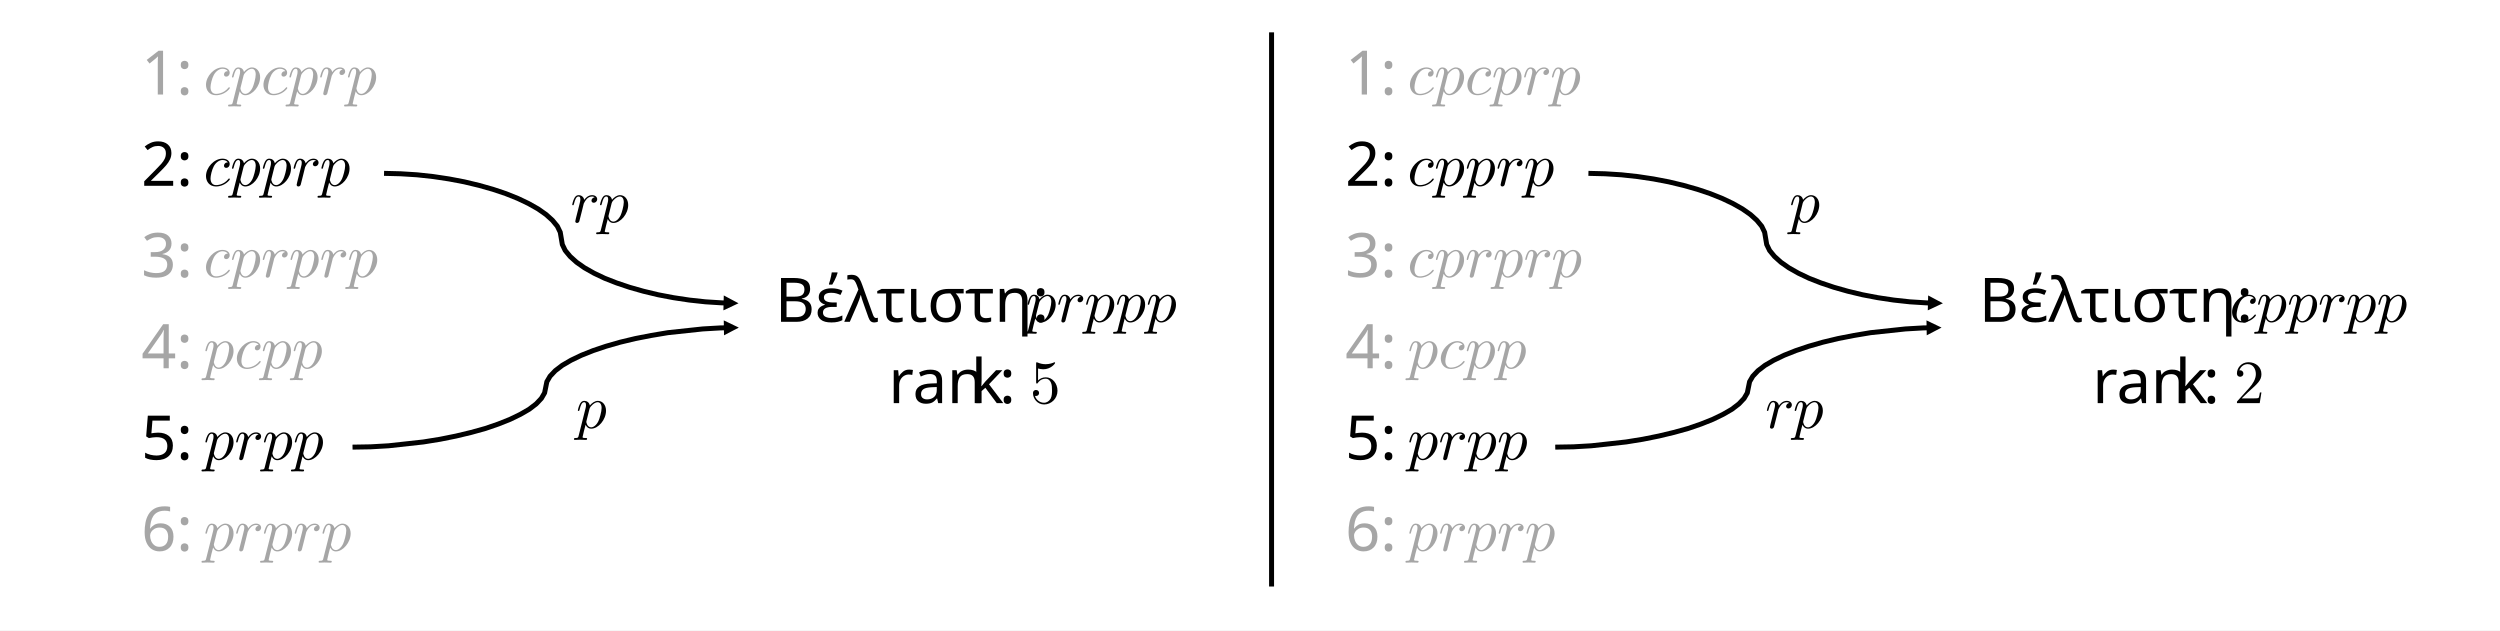
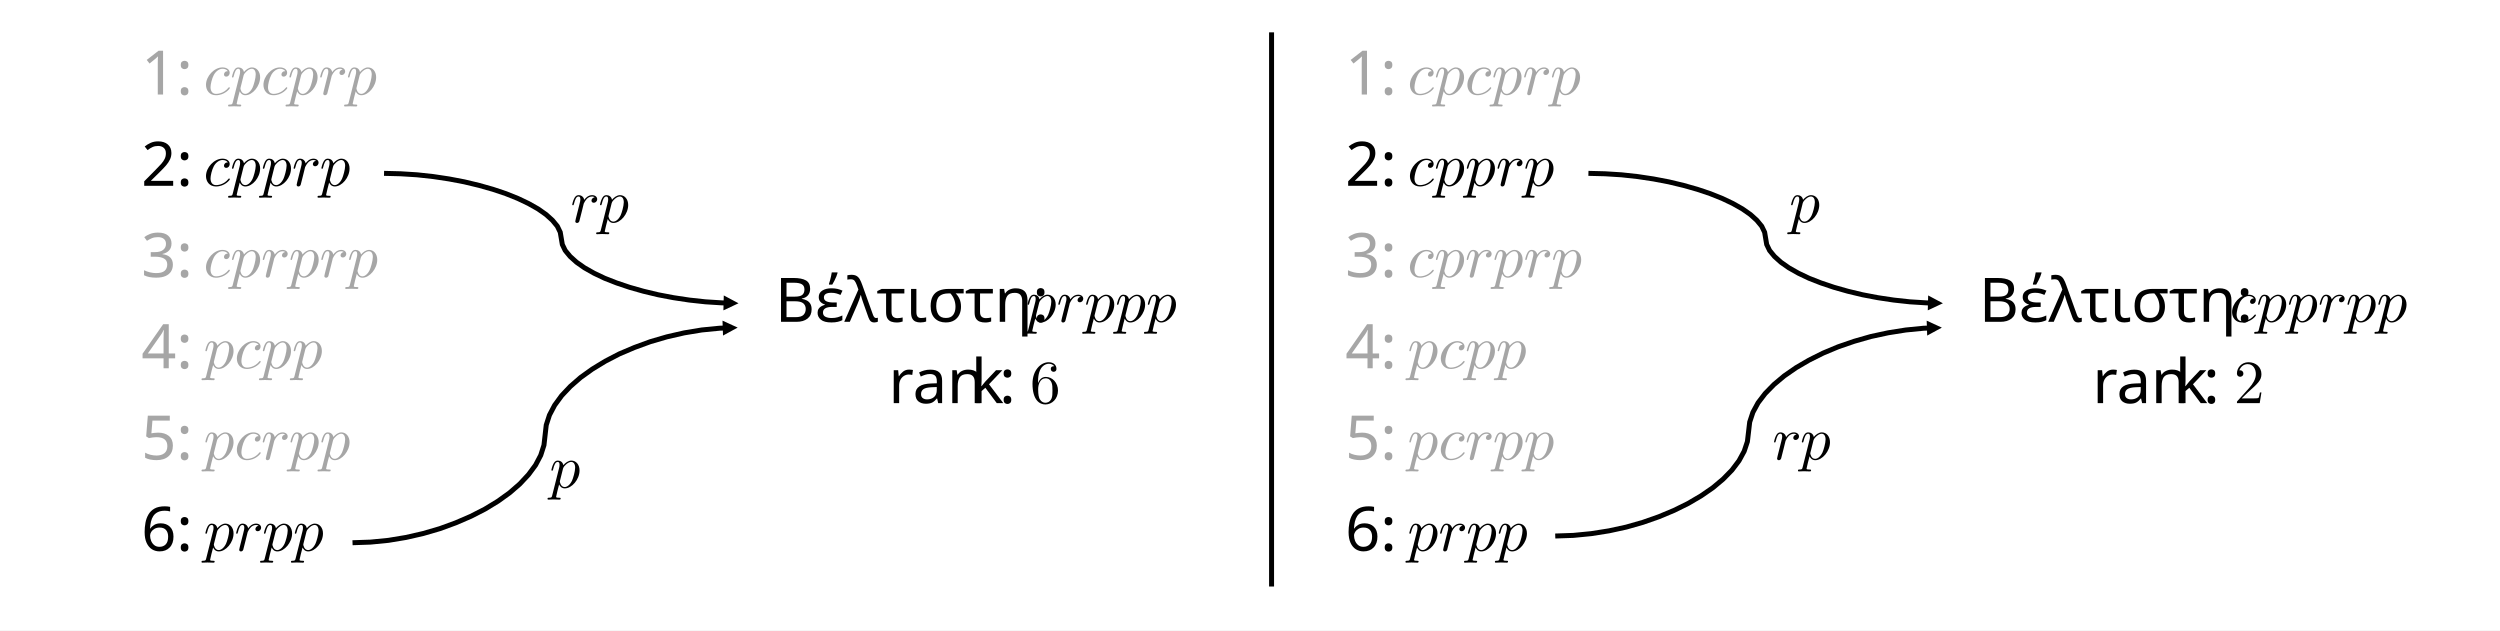
<svg xmlns="http://www.w3.org/2000/svg" width="1507" height="380" overflow="hidden">
  <defs>
    <clipPath id="clip0">
      <path d="M0 0 1507 0 1507 380 0 380Z" fill-rule="evenodd" clip-rule="evenodd" />
    </clipPath>
  </defs>
  <g clip-path="url(#clip0)">
    <rect x="0" y="0" width="1507" height="379.875" fill="#FFFFFF" transform="scale(1 1.00033)" />
    <text font-family="Calibri,Calibri_MSFontService,sans-serif" font-weight="400" font-size="37" transform="matrix(1 0 0 1.00033 85.1525 112)">2: </text>
    <text font-family="Cambria Math,Cambria Math_MSFontService,sans-serif" font-weight="400" font-size="37" transform="matrix(1 0 0 1.00033 122.657 112)">𝑐𝑝𝑝𝑟𝑝</text>
    <text fill="#A6A6A6" font-family="Calibri,Calibri_MSFontService,sans-serif" font-weight="400" font-size="37" transform="matrix(1 0 0 1.00033 85.1525 57)">1: </text>
    <text fill="#A6A6A6" font-family="Cambria Math,Cambria Math_MSFontService,sans-serif" font-weight="400" font-size="37" transform="matrix(1 0 0 1.00033 122.657 57)">𝑐𝑝𝑐𝑝𝑟𝑝</text>
    <text fill="#A6A6A6" font-family="Calibri,Calibri_MSFontService,sans-serif" font-weight="400" font-size="37" transform="matrix(1 0 0 1.00033 85.1525 167)">3: </text>
    <text fill="#A6A6A6" font-family="Cambria Math,Cambria Math_MSFontService,sans-serif" font-weight="400" font-size="37" transform="matrix(1 0 0 1.00033 122.657 167)">𝑐𝑝𝑟𝑝𝑟𝑝</text>
    <text fill="#A6A6A6" font-family="Calibri,Calibri_MSFontService,sans-serif" font-weight="400" font-size="37" transform="matrix(1 0 0 1.00033 85.1526 222)">4: </text>
    <text fill="#A6A6A6" font-family="Cambria Math,Cambria Math_MSFontService,sans-serif" font-weight="400" font-size="37" transform="matrix(1 0 0 1.00033 122.657 222)">𝑝𝑐𝑝𝑝</text>
-     <text font-family="Calibri,Calibri_MSFontService,sans-serif" font-weight="400" font-size="37" transform="matrix(1 0 0 1.00033 85.1525 277)">5: </text>
-     <text font-family="Cambria Math,Cambria Math_MSFontService,sans-serif" font-weight="400" font-size="37" transform="matrix(1 0 0 1.00033 122.657 277)">𝑝𝑟𝑝𝑝</text>
-     <text fill="#A6A6A6" font-family="Calibri,Calibri_MSFontService,sans-serif" font-weight="400" font-size="37" transform="matrix(1 0 0 1.00033 85.1525 332)">6: </text>
-     <text fill="#A6A6A6" font-family="Cambria Math,Cambria Math_MSFontService,sans-serif" font-weight="400" font-size="37" transform="matrix(1 0 0 1.00033 122.657 332)">𝑝𝑟𝑝𝑟𝑝</text>
+     <text fill="#A6A6A6" font-family="Calibri,Calibri_MSFontService,sans-serif" font-weight="400" font-size="37" transform="matrix(1 0 0 1.00033 85.1525 277)">5: </text>
+     <text fill="#A6A6A6" font-family="Cambria Math,Cambria Math_MSFontService,sans-serif" font-weight="400" font-size="37" transform="matrix(1 0 0 1.00033 122.657 277)">𝑝𝑐𝑟𝑝𝑝</text>
+     <text font-family="Calibri,Calibri_MSFontService,sans-serif" font-weight="400" font-size="37" transform="matrix(1 0 0 1.00033 85.1525 332)">6:</text>
+     <text font-family="Cambria Math,Cambria Math_MSFontService,sans-serif" font-weight="400" font-size="37" transform="matrix(1 0 0 1.00033 122.657 332)">𝑝𝑟𝑝𝑝</text>
    <text font-family="Calibri,Calibri_MSFontService,sans-serif" font-weight="400" font-size="37" transform="matrix(1 0 0 1.00033 467.195 194)">Βέλτιστη:</text>
    <text font-family="Cambria Math,Cambria Math_MSFontService,sans-serif" font-weight="400" font-size="37" transform="matrix(1 0 0 1.00033 618.245 194)">𝑝𝑟𝑝𝑝𝑝</text>
    <text font-family="Calibri,Calibri_MSFontService,sans-serif" font-weight="400" font-size="37" transform="matrix(1 0 0 1.00033 535.602 243)">ran<tspan x="49.739" y="0">k</tspan>
      <tspan x="66.741" y="0">:</tspan>
    </text>
-     <text font-family="Cambria Math,Cambria Math_MSFontService,sans-serif" font-weight="400" font-size="37" transform="matrix(1 0 0 1.00033 620.845 243)">5</text>
+     <text font-family="Cambria Math,Cambria Math_MSFontService,sans-serif" font-weight="400" font-size="37" transform="matrix(1 0 0 1.00033 620.845 243)">6</text>
    <path d="M0.037-1.5 10.063-1.249 20.059-0.62 29.871 0.449 39.489 1.895 48.737 3.656 57.673 5.796 66.11 8.188 73.994 10.837 81.262 13.745 87.789 16.849 93.646 20.16 98.592 23.629 102.617 27.264 105.738 31.05 107.659 35.028 108.319 38.924 108.944 42.61 108.816 42.209 110.565 45.833 110.372 45.53 113.308 49.092 113.156 48.933 117.03 52.432 116.886 52.317 121.697 55.691 121.574 55.613 127.322 58.862 127.228 58.813 133.663 61.875 133.566 61.832 140.751 64.644 140.682 64.619 148.492 67.243 148.423 67.222 156.795 69.596 156.735 69.58 165.608 71.705 165.539 71.69 174.723 73.439 174.666 73.429 184.225 74.866 184.165 74.859 193.911 75.921 193.843 75.915 203.777 76.54 203.721 76.537 206.219 76.6 206.144 79.599 203.617 79.536 193.62 78.907 183.809 77.838 174.191 76.392 164.943 74.631 156.007 72.491 147.57 70.098 139.691 67.451 132.423 64.607 125.891 61.5 120.034 58.189 115.087 54.72 111.063 51.086 107.942 47.3 106.021 43.322 105.361 39.425 104.736 35.739 104.864 36.141 103.115 32.517 103.308 32.819 100.372 29.258 100.524 29.416 96.65 25.918 96.794 26.033 91.983 22.659 92.106 22.736 86.358 19.488 86.452 19.536 80.017 16.475 80.104 16.513 72.919 13.639 72.998 13.668 65.188 11.044 65.257 11.065 56.884 8.691 56.944 8.707 48.072 6.582 48.141 6.597 38.956 4.848 39.014 4.857 29.455 3.42 29.515 3.428 19.768 2.366 19.837 2.372 9.903 1.747 9.959 1.75-0.037 1.5ZM204.794 73.563 213.68 78.287 204.569 82.561Z" transform="matrix(1 0 -0 1.00033 231.5 104.5)" />
-     <path d="M0.026-1.5 10.99-1.312 21.868-0.683 42.938 1.637 53.063 3.272 62.74 5.22 71.915 7.419 80.544 9.813 88.43 12.526 95.574 15.371 101.857 18.417 107.299 21.554 111.721 24.936 115.046 28.46 117.195 32.134 117.932 35.751 118.619 39.125 118.444 38.667 120.381 41.979 120.177 41.706 123.301 45.018 123.121 44.856 127.37 48.105 127.214 48.001 132.463 51.062 132.356 51.005 138.604 54.004 138.51 53.963 145.57 56.775 145.493 56.746 153.303 59.37 153.238 59.35 161.736 61.787 161.672 61.77 170.794 63.957 170.731 63.944 180.353 65.818 180.314 65.811 190.373 67.498 190.285 67.486 211.278 69.735 211.205 69.729 222.014 70.354 221.953 70.352 225.387 70.41 225.336 73.41 221.871 73.351 210.995 72.722 189.921 70.464 179.798 68.767 170.126 66.882 160.94 64.68 152.379 62.225 144.498 59.577 137.352 56.731 131.003 53.684 125.622 50.545 121.202 47.165 117.877 43.641 115.729 39.968 114.992 36.35 114.305 32.976 114.48 33.434 112.543 30.123 112.746 30.395 109.622 27.083 109.802 27.246 105.554 23.997 105.716 24.105 100.405 21.043 100.5 21.093 94.314 18.094 94.414 18.138 87.354 15.327 87.421 15.351 79.611 12.665 79.698 12.692 71.138 10.318 71.189 10.331 62.067 8.144 62.121 8.156 52.499 6.219 52.556 6.229 42.497 4.605 42.572 4.615 21.579 2.303 21.656 2.31 10.847 1.685 10.908 1.687-0.026 1.5ZM223.939 67.385 232.861 72.039 223.784 76.384Z" transform="matrix(1 0 0 -1.00033 212.5 269.532)" />
-     <text font-family="Cambria Math,Cambria Math_MSFontService,sans-serif" font-weight="400" font-size="37" transform="matrix(1 0 0 1.00033 343.858 134)">𝑟𝑝<tspan x="3.32" y="123.959">𝑝</tspan>
+     <path d="M0.052-1.499 10.971-1.123 21.877-0.051 32.53 1.714 42.989 4.108 53.139 7.071 62.785 10.602 71.991 14.574 80.518 18.933 88.424 23.739 95.587 28.874 101.885 34.345 107.246 40.088 111.613 45.997 114.852 52.151 116.874 58.477 117.577 64.685 118.265 70.745 118.202 70.453 120.139 76.451 120.039 76.214 123.163 82.149 123.046 81.962 127.295 87.773 127.175 87.629 132.423 93.189 132.316 93.087 138.501 98.46 138.391 98.373 145.452 103.434 145.357 103.371 153.167 108.12 153.078 108.07 161.513 112.443 161.409 112.394 170.531 116.268 170.46 116.24 180.019 119.739 179.924 119.708 189.983 122.644 189.898 122.622 200.269 124.996 200.18 124.979 210.739 126.728 210.64 126.715 221.449 127.777 221.354 127.771 224.729 127.887 224.626 130.886 221.203 130.768 210.297 129.696 199.644 127.931 189.185 125.537 179.035 122.574 169.393 119.045 160.183 115.133 151.652 110.71 143.75 105.905 136.586 100.771 130.292 95.303 124.928 89.62 120.559 83.644 117.323 77.496 115.3 71.232 114.596 65.023 113.909 58.962 113.971 59.25 112.034 53.189 112.135 53.431 109.011 47.496 109.132 47.689 104.884 41.941 104.993 42.073 99.745 36.45 99.858 36.558 93.673 31.185 93.782 31.272 86.722 26.211 86.817 26.274 79.007 21.525 79.104 21.579 70.669 17.268 70.757 17.31 61.635 13.373 61.714 13.405 52.155 9.906 52.25 9.937 42.191 7.001 42.276 7.023 31.905 4.649 31.994 4.666 21.435 2.917 21.534 2.93 10.725 1.868 10.82 1.874-0.052 1.499ZM223.333 124.837 232.174 129.645 223.023 133.833Z" transform="matrix(1 0 0 -1.00033 212.5 327.157)" />
+     <text font-family="Cambria Math,Cambria Math_MSFontService,sans-serif" font-weight="400" font-size="37" transform="matrix(1 0 0 1.00033 343.858 134)">𝑟𝑝<tspan x="-12.633" y="159.948">𝑝</tspan>
    </text>
    <text font-family="Calibri,Calibri_MSFontService,sans-serif" font-weight="400" font-size="37" transform="matrix(1 0 0 1.00033 810.89 112)">2: </text>
    <text font-family="Cambria Math,Cambria Math_MSFontService,sans-serif" font-weight="400" font-size="37" transform="matrix(1 0 0 1.00033 848.394 112)">𝑐𝑝𝑝𝑟𝑝</text>
    <text fill="#A6A6A6" font-family="Calibri,Calibri_MSFontService,sans-serif" font-weight="400" font-size="37" transform="matrix(1 0 0 1.00033 810.89 57)">1: </text>
    <text fill="#A6A6A6" font-family="Cambria Math,Cambria Math_MSFontService,sans-serif" font-weight="400" font-size="37" transform="matrix(1 0 0 1.00033 848.394 57)">𝑐𝑝𝑐𝑝𝑟𝑝</text>
    <text fill="#A6A6A6" font-family="Calibri,Calibri_MSFontService,sans-serif" font-weight="400" font-size="37" transform="matrix(1 0 0 1.00033 810.89 167)">3: </text>
    <text fill="#A6A6A6" font-family="Cambria Math,Cambria Math_MSFontService,sans-serif" font-weight="400" font-size="37" transform="matrix(1 0 0 1.00033 848.394 167)">𝑐𝑝𝑟𝑝𝑟𝑝</text>
    <text fill="#A6A6A6" font-family="Calibri,Calibri_MSFontService,sans-serif" font-weight="400" font-size="37" transform="matrix(1 0 0 1.00033 810.89 222)">4: </text>
    <text fill="#A6A6A6" font-family="Cambria Math,Cambria Math_MSFontService,sans-serif" font-weight="400" font-size="37" transform="matrix(1 0 0 1.00033 848.394 222)">𝑝𝑐𝑝𝑝</text>
-     <text font-family="Calibri,Calibri_MSFontService,sans-serif" font-weight="400" font-size="37" transform="matrix(1 0 0 1.00033 810.89 277)">5: </text>
-     <text font-family="Cambria Math,Cambria Math_MSFontService,sans-serif" font-weight="400" font-size="37" transform="matrix(1 0 0 1.00033 848.394 277)">𝑝𝑟𝑝𝑝</text>
-     <text fill="#A6A6A6" font-family="Calibri,Calibri_MSFontService,sans-serif" font-weight="400" font-size="37" transform="matrix(1 0 0 1.00033 810.89 332)">6: </text>
-     <text fill="#A6A6A6" font-family="Cambria Math,Cambria Math_MSFontService,sans-serif" font-weight="400" font-size="37" transform="matrix(1 0 0 1.00033 848.394 332)">𝑝𝑟𝑝𝑟𝑝</text>
+     <text fill="#A6A6A6" font-family="Calibri,Calibri_MSFontService,sans-serif" font-weight="400" font-size="37" transform="matrix(1 0 0 1.00033 810.89 277)">5: </text>
+     <text fill="#A6A6A6" font-family="Cambria Math,Cambria Math_MSFontService,sans-serif" font-weight="400" font-size="37" transform="matrix(1 0 0 1.00033 848.394 277)">𝑝𝑐𝑟𝑝𝑝</text>
+     <text font-family="Calibri,Calibri_MSFontService,sans-serif" font-weight="400" font-size="37" transform="matrix(1 0 0 1.00033 810.89 332)">6:</text>
+     <text font-family="Cambria Math,Cambria Math_MSFontService,sans-serif" font-weight="400" font-size="37" transform="matrix(1 0 0 1.00033 848.394 332)">𝑝𝑟𝑝𝑝</text>
    <text font-family="Calibri,Calibri_MSFontService,sans-serif" font-weight="400" font-size="37" transform="matrix(1 0 0 1.00033 1192.93 194)">Βέλτιστη:</text>
    <text font-family="Cambria Math,Cambria Math_MSFontService,sans-serif" font-weight="400" font-size="37" transform="matrix(1 0 0 1.00033 1343.98 194)">𝑐𝑝𝑝𝑟𝑝𝑝</text>
    <text font-family="Calibri,Calibri_MSFontService,sans-serif" font-weight="400" font-size="37" transform="matrix(1 0 0 1.00033 1261.34 243)">ran<tspan x="49.739" y="0">k</tspan>
      <tspan x="66.741" y="0">:</tspan>
    </text>
    <text font-family="Cambria Math,Cambria Math_MSFontService,sans-serif" font-weight="400" font-size="37" transform="matrix(1 0 0 1.00033 1346.58 243)">2</text>
    <path d="M0.037-1.5 10.063-1.249 20.059-0.62 29.871 0.449 39.489 1.895 48.737 3.656 57.673 5.796 66.11 8.188 73.994 10.837 81.262 13.745 87.789 16.849 93.646 20.16 98.592 23.629 102.617 27.264 105.738 31.05 107.659 35.028 108.319 38.924 108.944 42.61 108.816 42.209 110.565 45.833 110.372 45.53 113.308 49.092 113.156 48.933 117.03 52.432 116.886 52.317 121.697 55.691 121.574 55.613 127.322 58.862 127.228 58.813 133.663 61.875 133.566 61.832 140.751 64.644 140.682 64.619 148.492 67.243 148.423 67.222 156.795 69.596 156.735 69.58 165.608 71.705 165.539 71.69 174.723 73.439 174.666 73.429 184.225 74.866 184.165 74.859 193.911 75.921 193.843 75.915 203.777 76.54 203.721 76.537 206.219 76.6 206.144 79.599 203.617 79.536 193.62 78.907 183.809 77.838 174.191 76.392 164.943 74.631 156.007 72.491 147.57 70.098 139.691 67.451 132.423 64.607 125.891 61.5 120.034 58.189 115.087 54.72 111.063 51.086 107.942 47.3 106.021 43.322 105.361 39.425 104.736 35.739 104.864 36.141 103.115 32.517 103.308 32.819 100.372 29.258 100.524 29.416 96.65 25.918 96.794 26.033 91.983 22.659 92.106 22.736 86.358 19.488 86.452 19.536 80.017 16.475 80.104 16.513 72.919 13.639 72.998 13.668 65.188 11.044 65.257 11.065 56.884 8.691 56.944 8.707 48.072 6.582 48.141 6.597 38.956 4.848 39.014 4.857 29.455 3.42 29.515 3.428 19.768 2.366 19.837 2.372 9.903 1.747 9.959 1.75-0.037 1.5ZM204.794 73.563 213.68 78.287 204.569 82.561Z" transform="matrix(1 0 -0 1.00033 957.5 104.5)" />
-     <path d="M0.026-1.5 10.99-1.312 21.868-0.683 42.938 1.637 53.063 3.272 62.74 5.22 71.915 7.419 80.544 9.813 88.43 12.526 95.574 15.371 101.857 18.417 107.299 21.554 111.721 24.936 115.046 28.46 117.195 32.134 117.932 35.751 118.619 39.125 118.444 38.667 120.381 41.979 120.177 41.706 123.301 45.018 123.121 44.856 127.37 48.105 127.214 48.001 132.463 51.062 132.356 51.005 138.604 54.004 138.51 53.963 145.57 56.775 145.493 56.746 153.303 59.37 153.238 59.35 161.736 61.787 161.672 61.77 170.794 63.957 170.731 63.944 180.353 65.818 180.314 65.811 190.373 67.498 190.285 67.486 211.278 69.735 211.205 69.729 222.014 70.354 221.953 70.352 225.387 70.41 225.336 73.41 221.871 73.351 210.995 72.722 189.921 70.464 179.798 68.767 170.126 66.882 160.94 64.68 152.379 62.225 144.498 59.577 137.352 56.731 131.003 53.684 125.622 50.545 121.202 47.165 117.877 43.641 115.729 39.968 114.992 36.35 114.305 32.976 114.48 33.434 112.543 30.123 112.746 30.395 109.622 27.083 109.802 27.246 105.554 23.997 105.716 24.105 100.405 21.043 100.5 21.093 94.314 18.094 94.414 18.138 87.354 15.327 87.421 15.351 79.611 12.665 79.698 12.692 71.138 10.318 71.189 10.331 62.067 8.144 62.121 8.156 52.499 6.219 52.556 6.229 42.497 4.605 42.572 4.615 21.579 2.303 21.656 2.31 10.847 1.685 10.908 1.687-0.026 1.5ZM223.939 67.385 232.861 72.039 223.784 76.384Z" transform="matrix(1 0 0 -1.00033 937.5 269.532)" />
-     <text font-family="Cambria Math,Cambria Math_MSFontService,sans-serif" font-weight="400" font-size="37" transform="matrix(1 0 0 1.00033 1078.52 134)">𝑝<tspan x="-14.522" y="123.959">𝑟𝑝</tspan>
+     <path d="M0.051-1.499 11.033-1.123 21.933-0.052 32.703 1.649 43.164 3.917 53.312 6.817 63.017 10.22 72.223 14.066 80.811 18.297 88.778 22.976 95.941 27.921 102.238 33.2 107.667 38.757 112.041 44.545 115.281 50.508 117.309 56.591 118.014 62.617 118.702 68.491 118.636 68.195 120.573 74.068 120.466 73.822 123.59 79.57 123.464 79.375 127.713 84.936 127.594 84.799 132.905 90.234 132.796 90.133 138.981 95.319 138.872 95.235 145.994 100.171 145.896 100.109 153.706 104.67 153.621 104.623 162.118 108.872 162.025 108.83 171.147 112.641 171.057 112.607 180.679 115.918 180.603 115.894 190.662 118.768 190.566 118.744 201 120.993 200.919 120.978 211.541 122.665 211.452 122.654 222.261 123.716 222.166 123.71 225.603 123.827 225.501 126.826 222.015 126.707 211.114 125.635 200.408 123.935 189.886 121.667 179.74 118.768 170.035 115.428 160.822 111.578 152.235 107.285 144.333 102.67 137.106 97.662 130.811 92.384 125.384 86.83 121.01 81.105 117.766 75.136 115.739 68.99 115.034 62.966 114.347 57.093 114.414 57.393 112.477 51.583 112.582 51.825 109.458 46.077 109.579 46.264 105.331 40.641 105.454 40.785 100.144 35.35 100.253 35.451 94.067 30.265 94.179 30.35 87.119 25.477 87.211 25.536 79.339 20.912 79.436 20.964 70.939 16.778 71.023 16.817 61.901 13.005 61.983 13.037 52.361 9.663 52.446 9.69 42.386 6.816 42.48 6.839 32.109 4.59 32.193 4.606 21.509 2.919 21.596 2.93 10.787 1.868 10.883 1.874-0.051 1.499ZM224.207 120.777 233.048 125.584 223.899 129.773Z" transform="matrix(1 0 0 -1.00033 937.5 323.109)" />
+     <text font-family="Cambria Math,Cambria Math_MSFontService,sans-serif" font-weight="400" font-size="37" transform="matrix(1 0 0 1.00033 1078.52 134)">𝑝<tspan x="-10.216" y="142.953">𝑟𝑝</tspan>
    </text>
    <path d="M0 0 0 333.941" stroke="#000000" stroke-width="3" stroke-miterlimit="8" fill="none" fill-rule="evenodd" transform="matrix(1 0 -0 1.00033 766.5 19.5)" />
  </g>
</svg>
